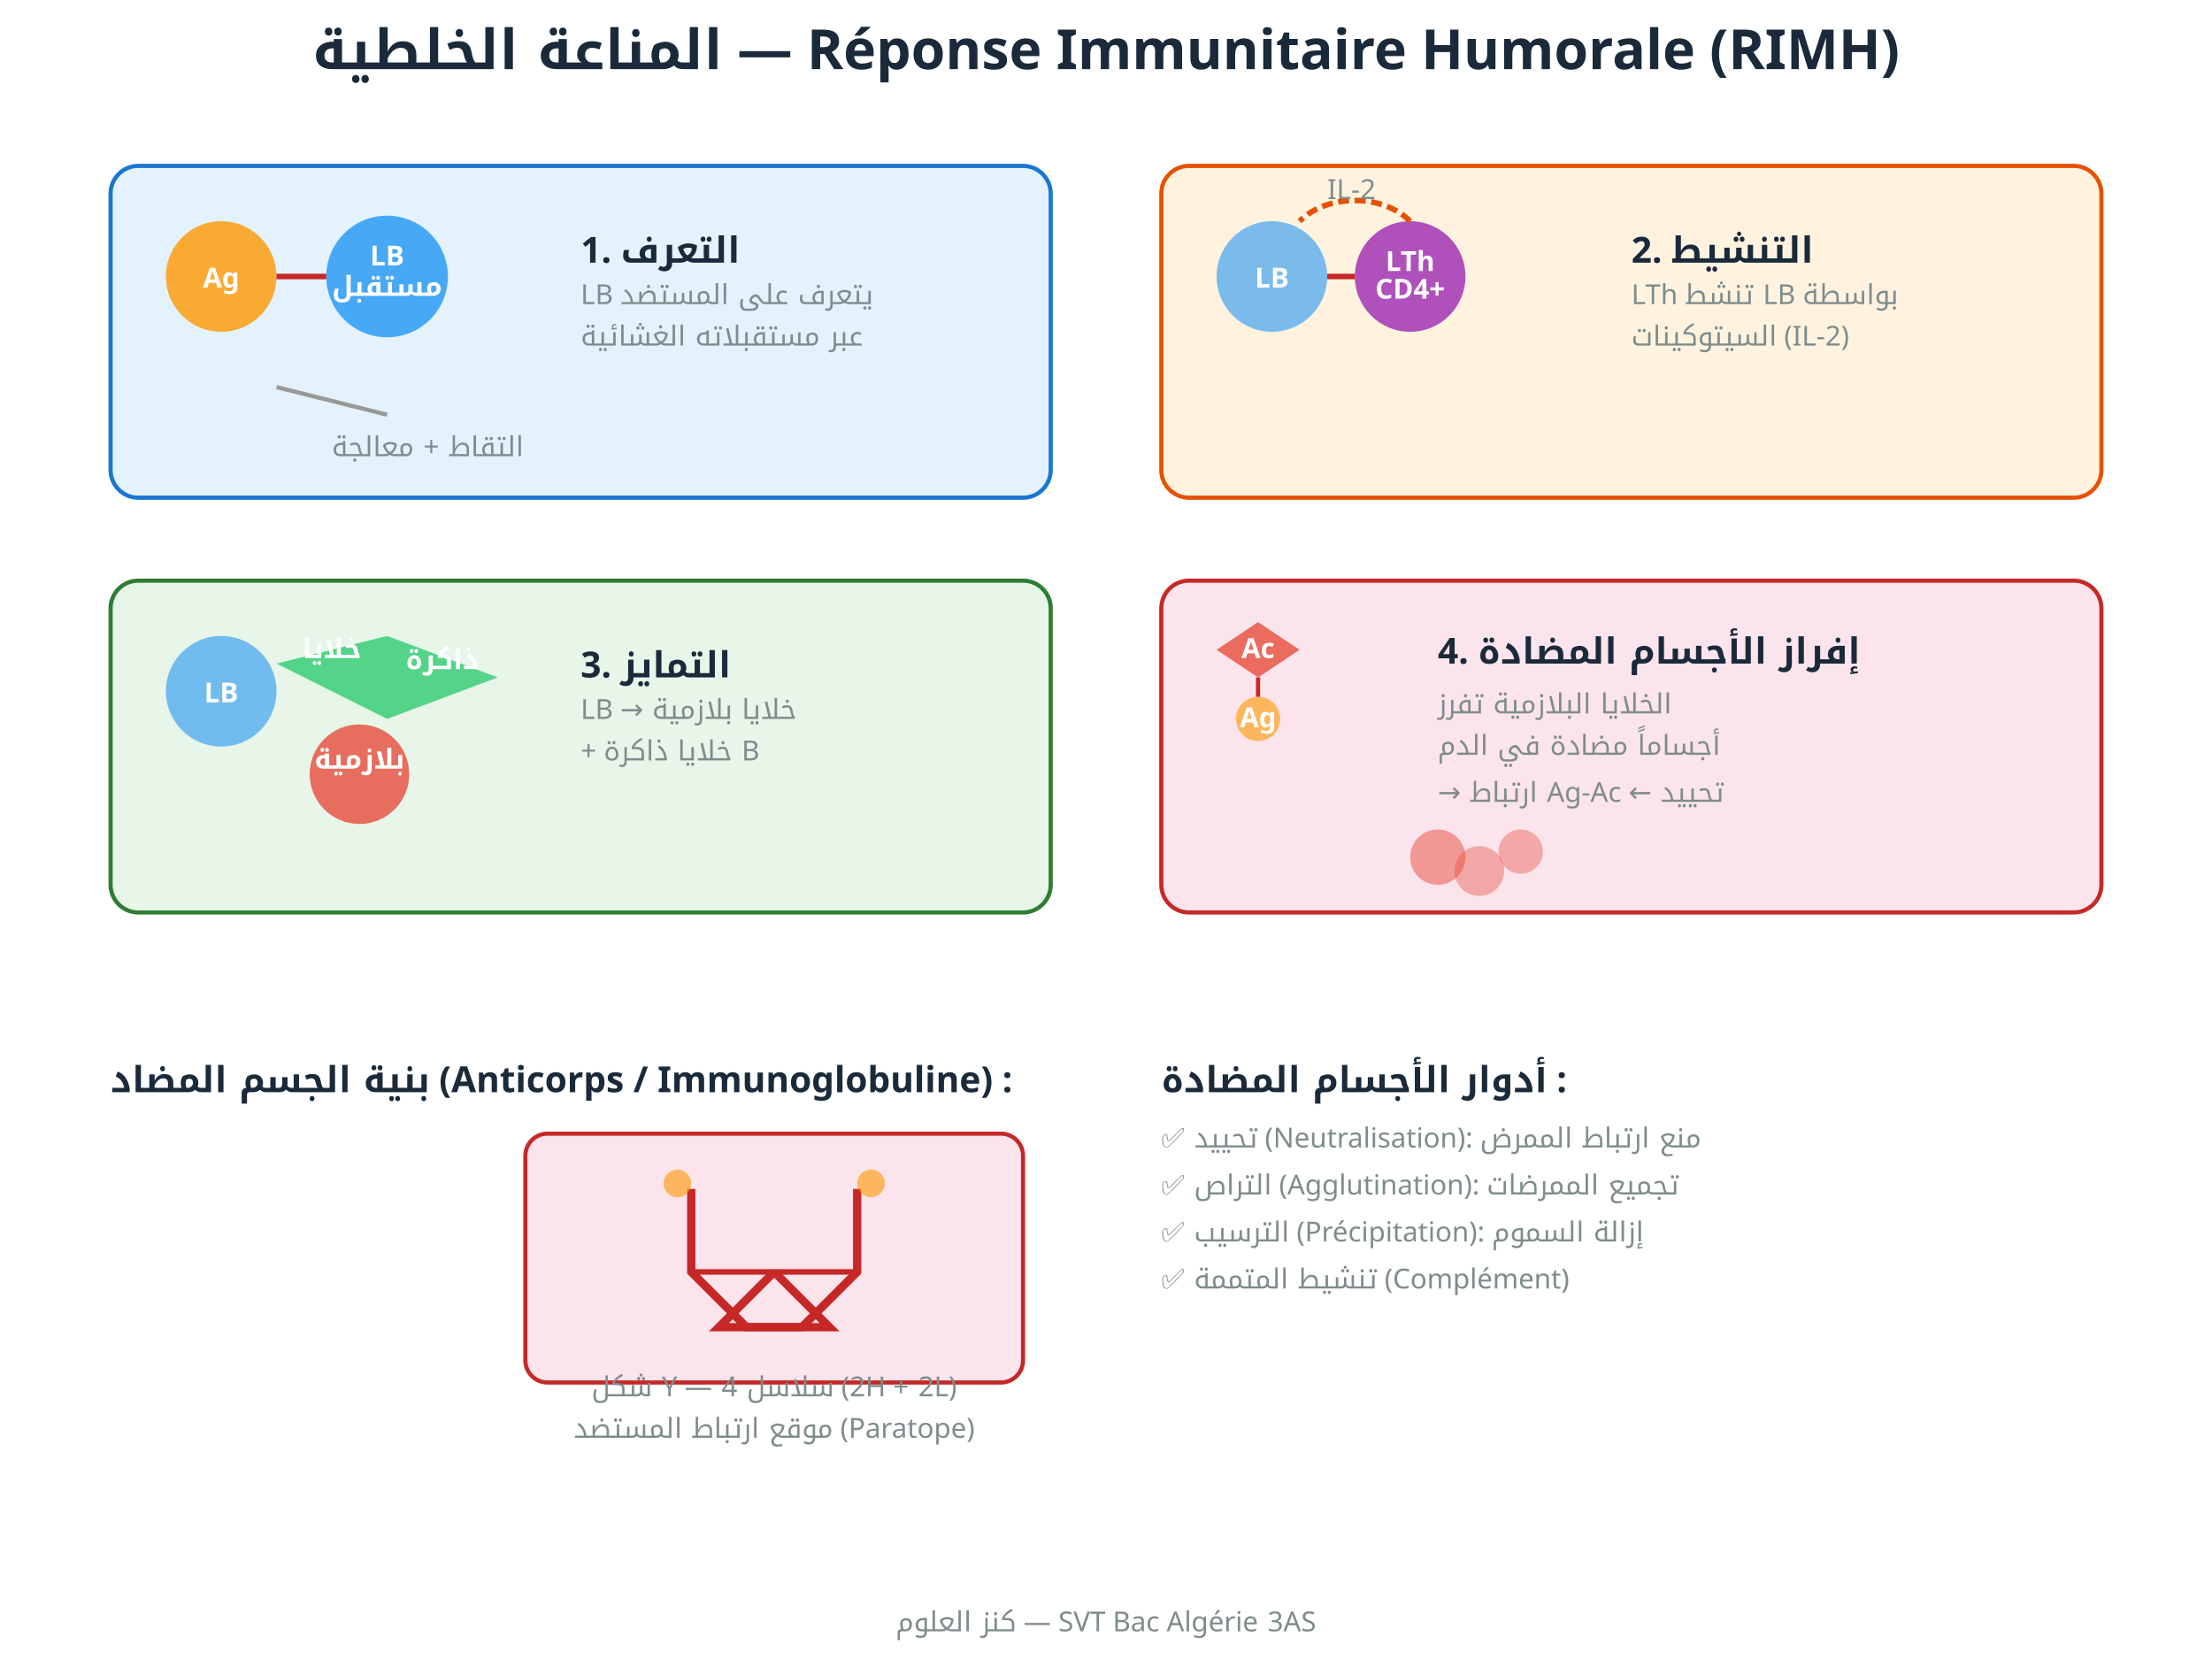
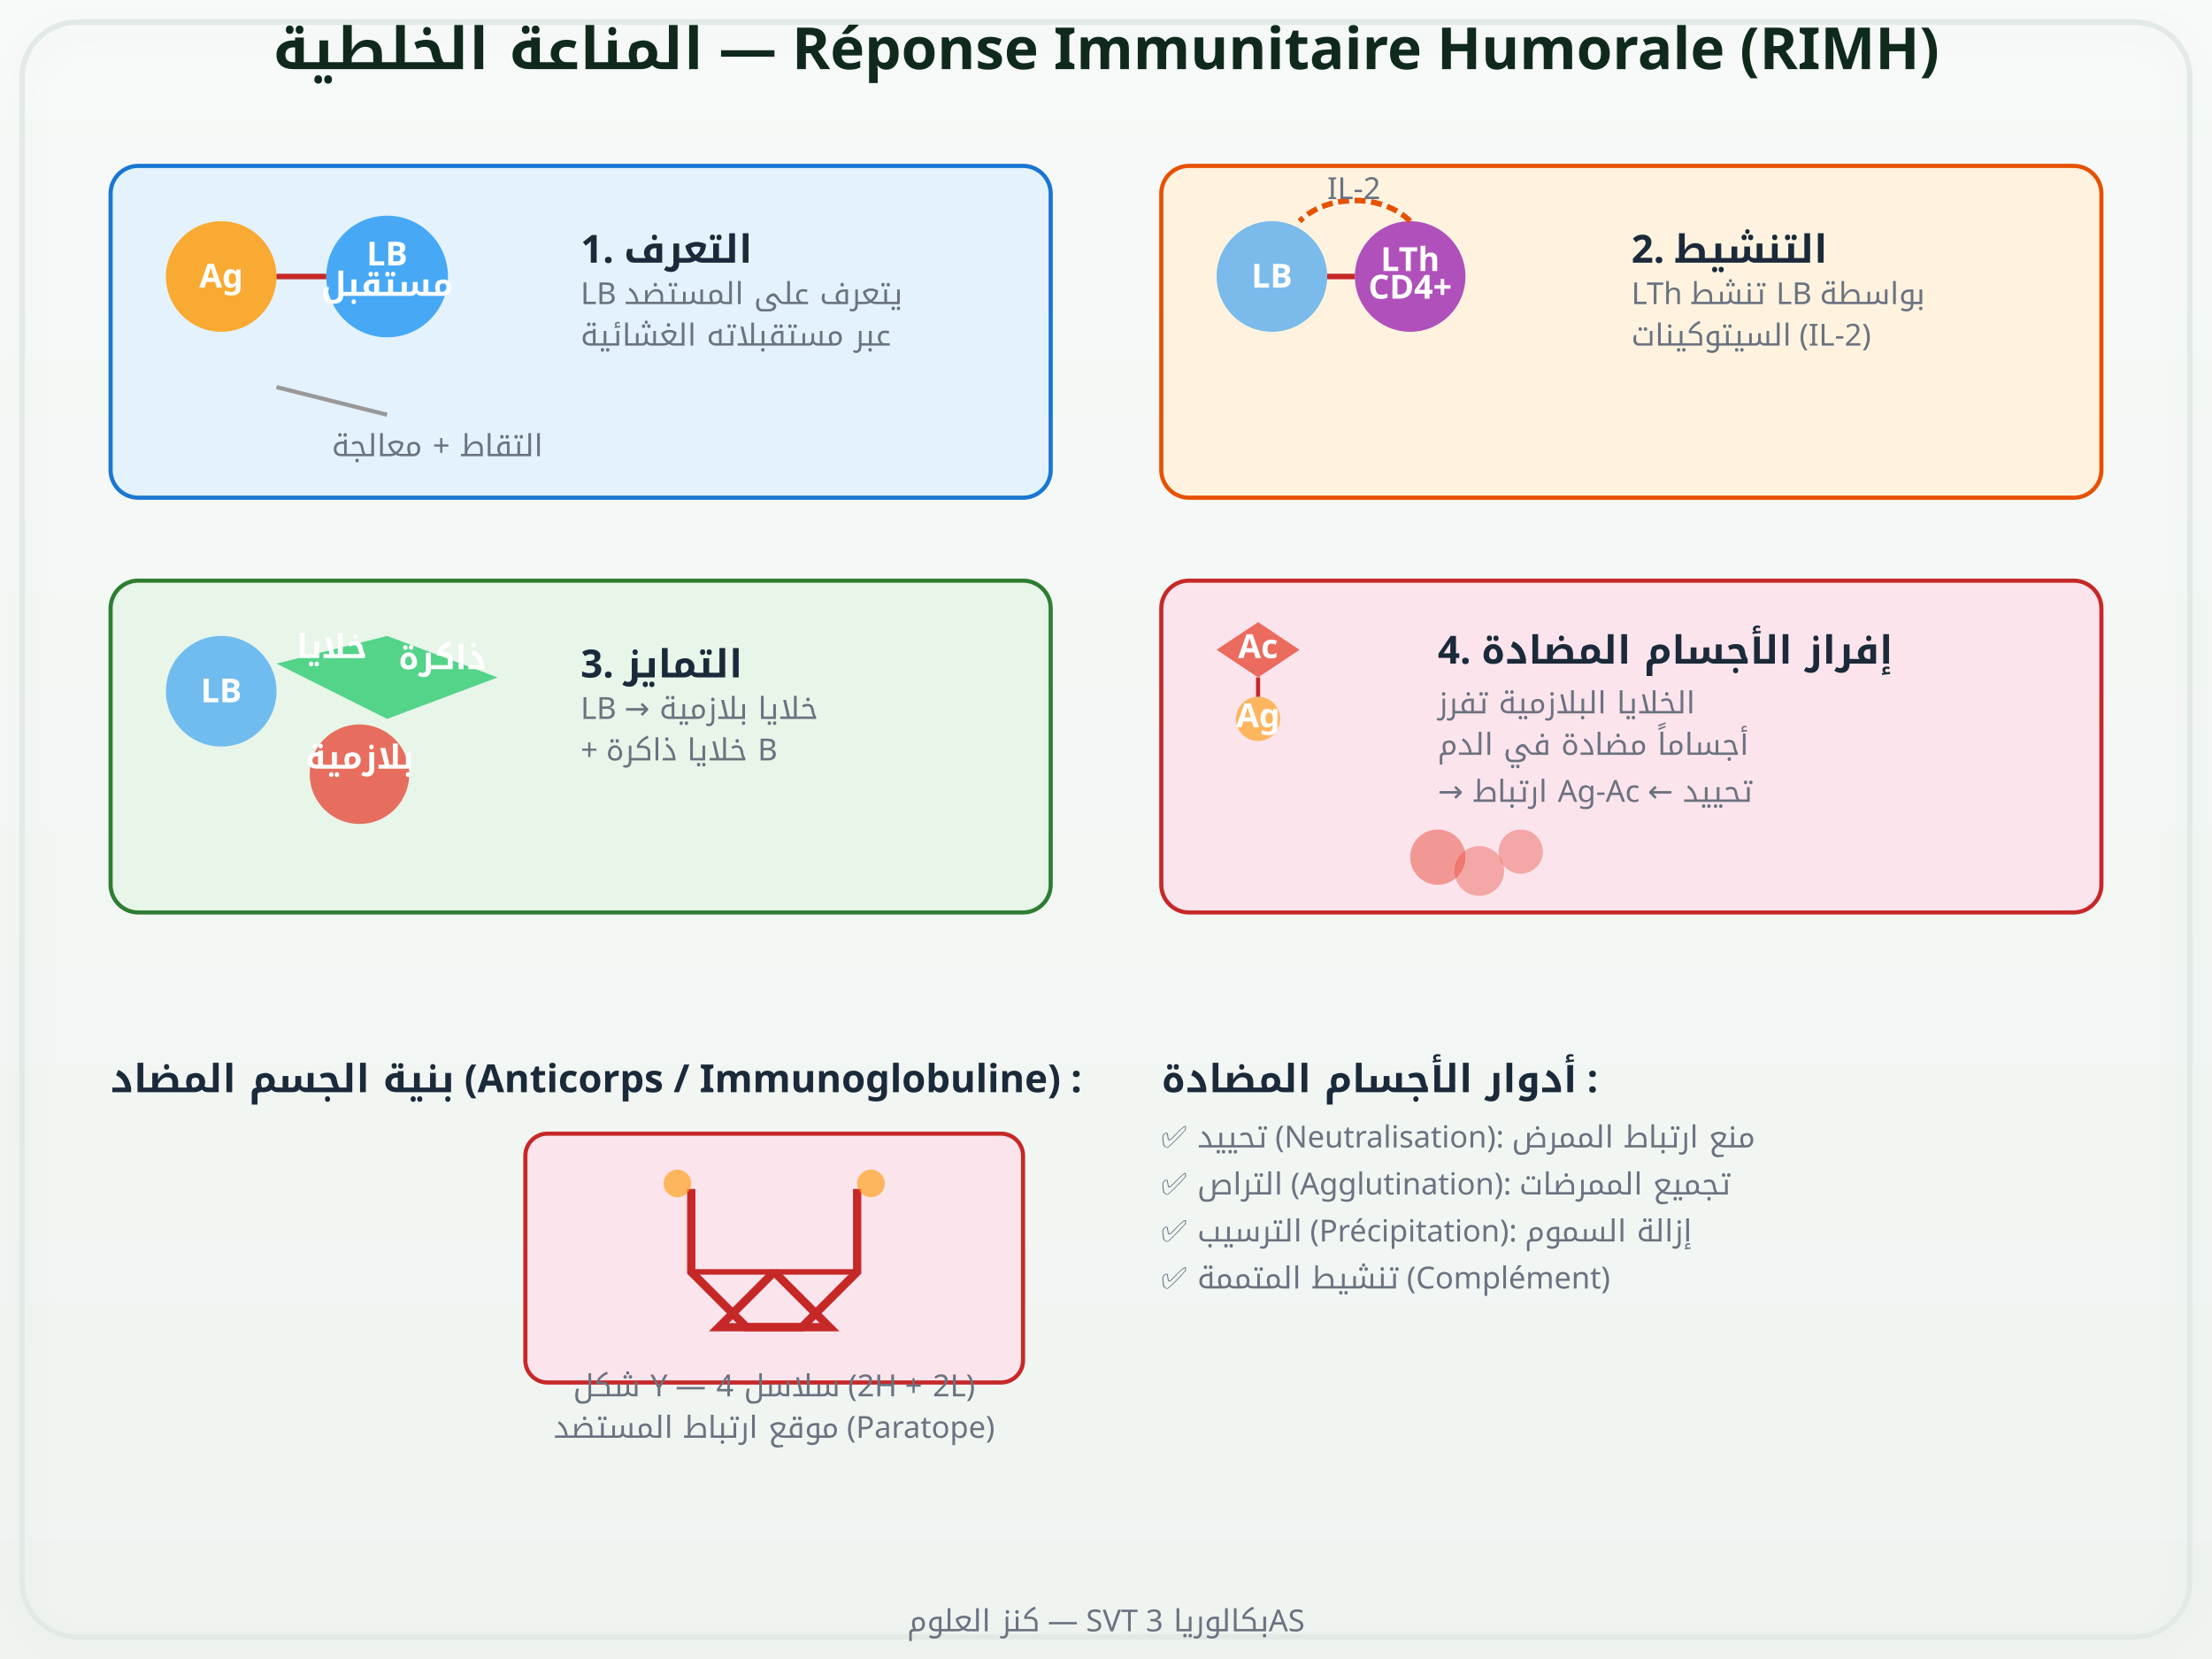
<svg xmlns="http://www.w3.org/2000/svg" viewBox="0 0 800 600" width="800" height="600">
  <defs>
-     <style>text{font-family:'Noto Kufi Arabic',sans-serif;}.t{font-size:20px;font-weight:bold;fill:#1A2A3A;}.la{font-size:13px;font-weight:bold;fill:#1A2A3A;}.ls{font-size:10px;fill:#7F8C8D;}.lw{font-size:10px;font-weight:bold;fill:#FFF;}</style>
+     <style>text{font-family:'Noto Kufi Arabic','Segoe UI',system-ui,sans-serif;}
+ .title,.t{font-size:21px;font-weight:800;fill:#0F2A1D;}
+ .subtitle{font-size:13px;fill:#6B7280;}
+ .label-ar,.la{font-size:14px;font-weight:700;fill:#1A2A3A;}
+ .label-fr{font-size:12px;fill:#6B7280;}
+ .label-small,.ls{font-size:11px;fill:#6B7280;}
+ .label-white,.lw{font-size:12px;font-weight:700;fill:#FFFFFF;}</style>
+     <linearGradient id="kunzBg" x1="0" y1="0" x2="0" y2="1">
+       <stop offset="0%" stop-color="#F7FAF8" />
+       <stop offset="100%" stop-color="#EFF4F1" />
+     </linearGradient>
+     <filter id="kunzShadow" x="-5%" y="-5%" width="110%" height="110%">
+       <feDropShadow dx="0" dy="3" stdDeviation="6" flood-color="#006d37" flood-opacity="0.06" />
+     </filter>
  </defs>
-   <rect width="800" height="600" fill="#FFF" />
+   <rect width="800" height="600" fill="url(#kunzBg)" />
+   <rect x="8" y="8" width="784" height="584" rx="20" fill="none" stroke="#E3EAE6" stroke-width="2" filter="url(#kunzShadow)" />
  <text x="400" y="25" text-anchor="middle" class="t">المناعة الخلطية — Réponse Immunitaire Humorale (RIMH)</text>
  <g transform="translate(40, 60)">
    <rect x="0" y="0" width="340" height="120" rx="10" fill="#E3F2FD" stroke="#1976D2" stroke-width="1.5" />
    <circle cx="40" cy="40" r="20" fill="#FF9800" opacity="0.8" />
    <text x="40" y="44" text-anchor="middle" class="lw" font-size="9">Ag</text>
    <circle cx="100" cy="40" r="22" fill="#2196F3" opacity="0.8" />
    <text x="100" y="36" text-anchor="middle" class="lw" font-size="8">LB</text>
    <text x="100" y="47" text-anchor="middle" class="lw" font-size="7">مستقبل</text>
    <path d="M 60,40 L 78,40" fill="none" stroke="#C62828" stroke-width="2" />
    <text x="170" y="35" class="la" fill="#1565C0" font-size="11">1. التعرف</text>
    <text x="170" y="50" class="ls" font-size="9">LB يتعرف على المستضد</text>
    <text x="170" y="65" class="ls" font-size="9">عبر مستقبلاته الغشائية</text>
    <path d="M 60,80 L 100,90" fill="none" stroke="#999" stroke-width="1.5" />
    <text x="80" y="105" class="ls" font-size="9">التقاط + معالجة</text>
  </g>
  <g transform="translate(420, 60)">
    <rect x="0" y="0" width="340" height="120" rx="10" fill="#FFF3E0" stroke="#E65100" stroke-width="1.5" />
    <circle cx="40" cy="40" r="20" fill="#2196F3" opacity="0.6" />
    <text x="40" y="44" text-anchor="middle" class="lw" font-size="8">LB</text>
    <circle cx="90" cy="40" r="20" fill="#9C27B0" opacity="0.8" />
    <text x="90" y="38" text-anchor="middle" class="lw" font-size="8">LTh</text>
    <text x="90" y="48" text-anchor="middle" class="lw" font-size="7">CD4+</text>
    <path d="M 60,40 L 70,40" fill="none" stroke="#C62828" stroke-width="2" />
    <path d="M 90,20 C 80,10 60,10 50,20" fill="none" stroke="#E65100" stroke-width="2" stroke-dasharray="4,2" />
    <text x="60" y="12" class="ls" font-size="8" fill="#E65100">IL-2</text>
    <text x="170" y="35" class="la" fill="#E65100" font-size="11">2. التنشيط</text>
    <text x="170" y="50" class="ls" font-size="9">LTh تنشط LB بواسطة</text>
    <text x="170" y="65" class="ls" font-size="9">السيتوكينات (IL-2)</text>
  </g>
  <g transform="translate(40, 210)">
    <rect x="0" y="0" width="340" height="120" rx="10" fill="#E8F5E9" stroke="#2E7D32" stroke-width="1.5" />
    <circle cx="40" cy="40" r="20" fill="#2196F3" opacity="0.6" />
    <text x="40" y="44" text-anchor="middle" class="lw" font-size="8">LB</text>
    <path d="M 60,30 L 100,20 L 140,35 L 100,50 Z" fill="#2ECC71" opacity="0.8" />
    <text x="80" y="28" text-anchor="middle" class="lw" font-size="7">خلايا</text>
    <text x="120" y="32" text-anchor="middle" class="lw" font-size="7">ذاكرة</text>
    <circle cx="90" cy="70" r="18" fill="#E74C3C" opacity="0.8" />
    <text x="90" y="68" text-anchor="middle" class="lw" font-size="8">بلازمية</text>
    <text x="170" y="35" class="la" fill="#2E7D32" font-size="11">3. التمايز</text>
    <text x="170" y="50" class="ls" font-size="9">LB → خلايا بلازمية</text>
    <text x="170" y="65" class="ls" font-size="9">+ خلايا ذاكرة B</text>
  </g>
  <g transform="translate(420, 210)">
    <rect x="0" y="0" width="340" height="120" rx="10" fill="#FCE4EC" stroke="#C62828" stroke-width="1.5" />
    <g transform="translate(20, 25)">
      <path d="M 0,0 L 15,-10 L 30,0 L 15,10 Z" fill="#E74C3C" opacity="0.8" />
      <text x="15" y="3" text-anchor="middle" class="lw" font-size="8">Ac</text>
      <circle cx="15" cy="25" r="8" fill="#FF9800" opacity="0.6" />
      <text x="15" y="28" text-anchor="middle" class="lw" font-size="7">Ag</text>
      <line x1="15" y1="10" x2="15" y2="17" stroke="#C62828" stroke-width="1.5" />
    </g>
    <text x="100" y="30" class="la" fill="#C62828" font-size="11">4. إفراز الأجسام المضادة</text>
    <text x="100" y="48" class="ls" font-size="9">الخلايا البلازمية تفرز</text>
    <text x="100" y="63" class="ls" font-size="9">أجساماً مضادة في الدم</text>
    <text x="100" y="80" class="ls" font-size="9">→ ارتباط Ag-Ac ← تحييد</text>
    <circle cx="100" cy="100" r="10" fill="#E74C3C" opacity="0.5" />
    <circle cx="130" cy="98" r="8" fill="#E74C3C" opacity="0.4" />
    <circle cx="115" cy="105" r="9" fill="#E74C3C" opacity="0.4" />
  </g>
  <g transform="translate(40, 380)">
    <text x="0" y="15" class="la">بنية الجسم المضاد (Anticorps / Immunoglobuline) :</text>
    <rect x="150" y="30" width="180" height="90" rx="8" fill="#FCE4EC" stroke="#C62828" stroke-width="1.5" />
    <path d="M 210,50 L 210,80 L 230,100 L 260,100 L 240,80" fill="none" stroke="#C62828" stroke-width="3" />
    <path d="M 270,50 L 270,80 L 250,100 L 220,100 L 240,80" fill="none" stroke="#C62828" stroke-width="3" />
    <path d="M 210,80 L 270,80" fill="none" stroke="#C62828" stroke-width="2" />
    <circle cx="205" cy="48" r="5" fill="#FF9800" opacity="0.6" />
    <circle cx="275" cy="48" r="5" fill="#FF9800" opacity="0.6" />
    <text x="240" y="125" text-anchor="middle" class="ls" font-size="9">شكل Y — 4 سلاسل (2H + 2L)</text>
    <text x="240" y="140" text-anchor="middle" class="ls" font-size="9">موقع ارتباط المستضد (Paratope)</text>
  </g>
  <g transform="translate(420, 380)">
    <text x="0" y="15" class="la">أدوار الأجسام المضادة :</text>
    <text x="0" y="35" class="ls">✅ تحييد (Neutralisation): منع ارتباط الممرض</text>
    <text x="0" y="52" class="ls">✅ التراص (Agglutination): تجميع الممرضات</text>
    <text x="0" y="69" class="ls">✅ الترسيب (Précipitation): إزالة السموم</text>
    <text x="0" y="86" class="ls">✅ تنشيط المتممة (Complément)</text>
  </g>
-   <text x="400" y="590" text-anchor="middle" class="ls">كنز العلوم — SVT Bac Algérie 3AS</text>
+   <text x="400" y="590" text-anchor="middle" class="ls">كنز العلوم — SVT بكالوريا 3AS</text>
</svg>
